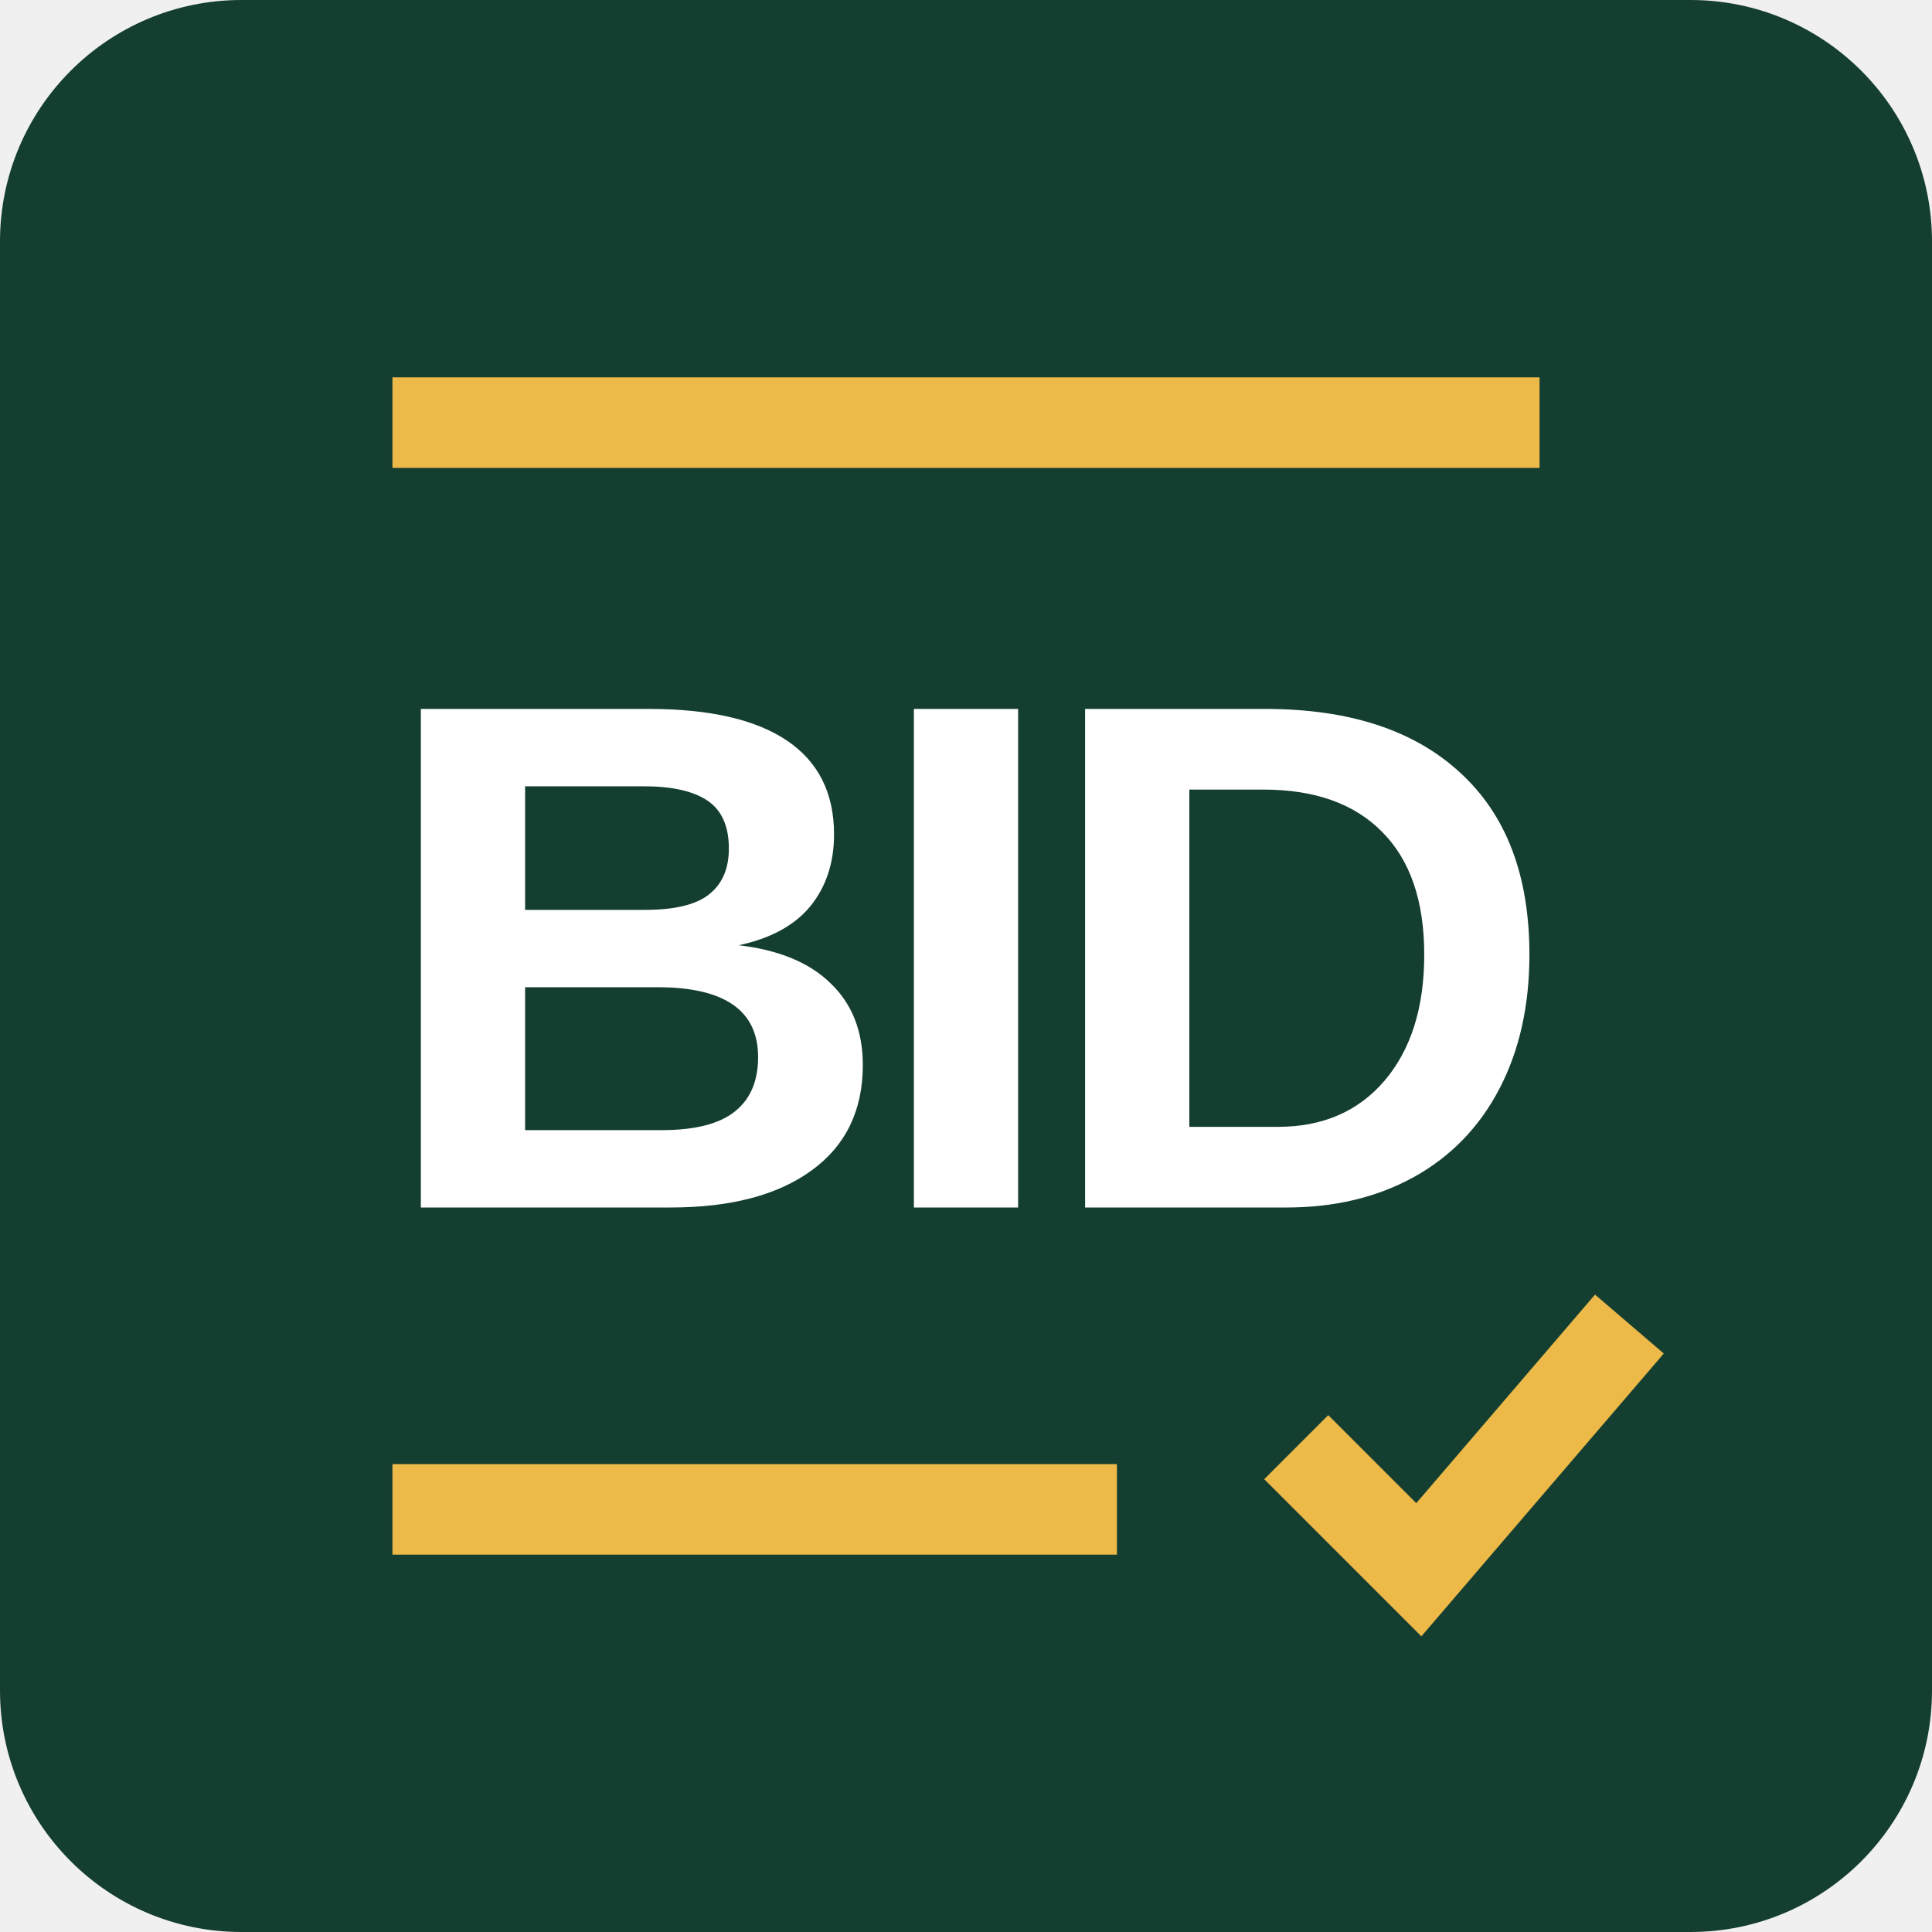
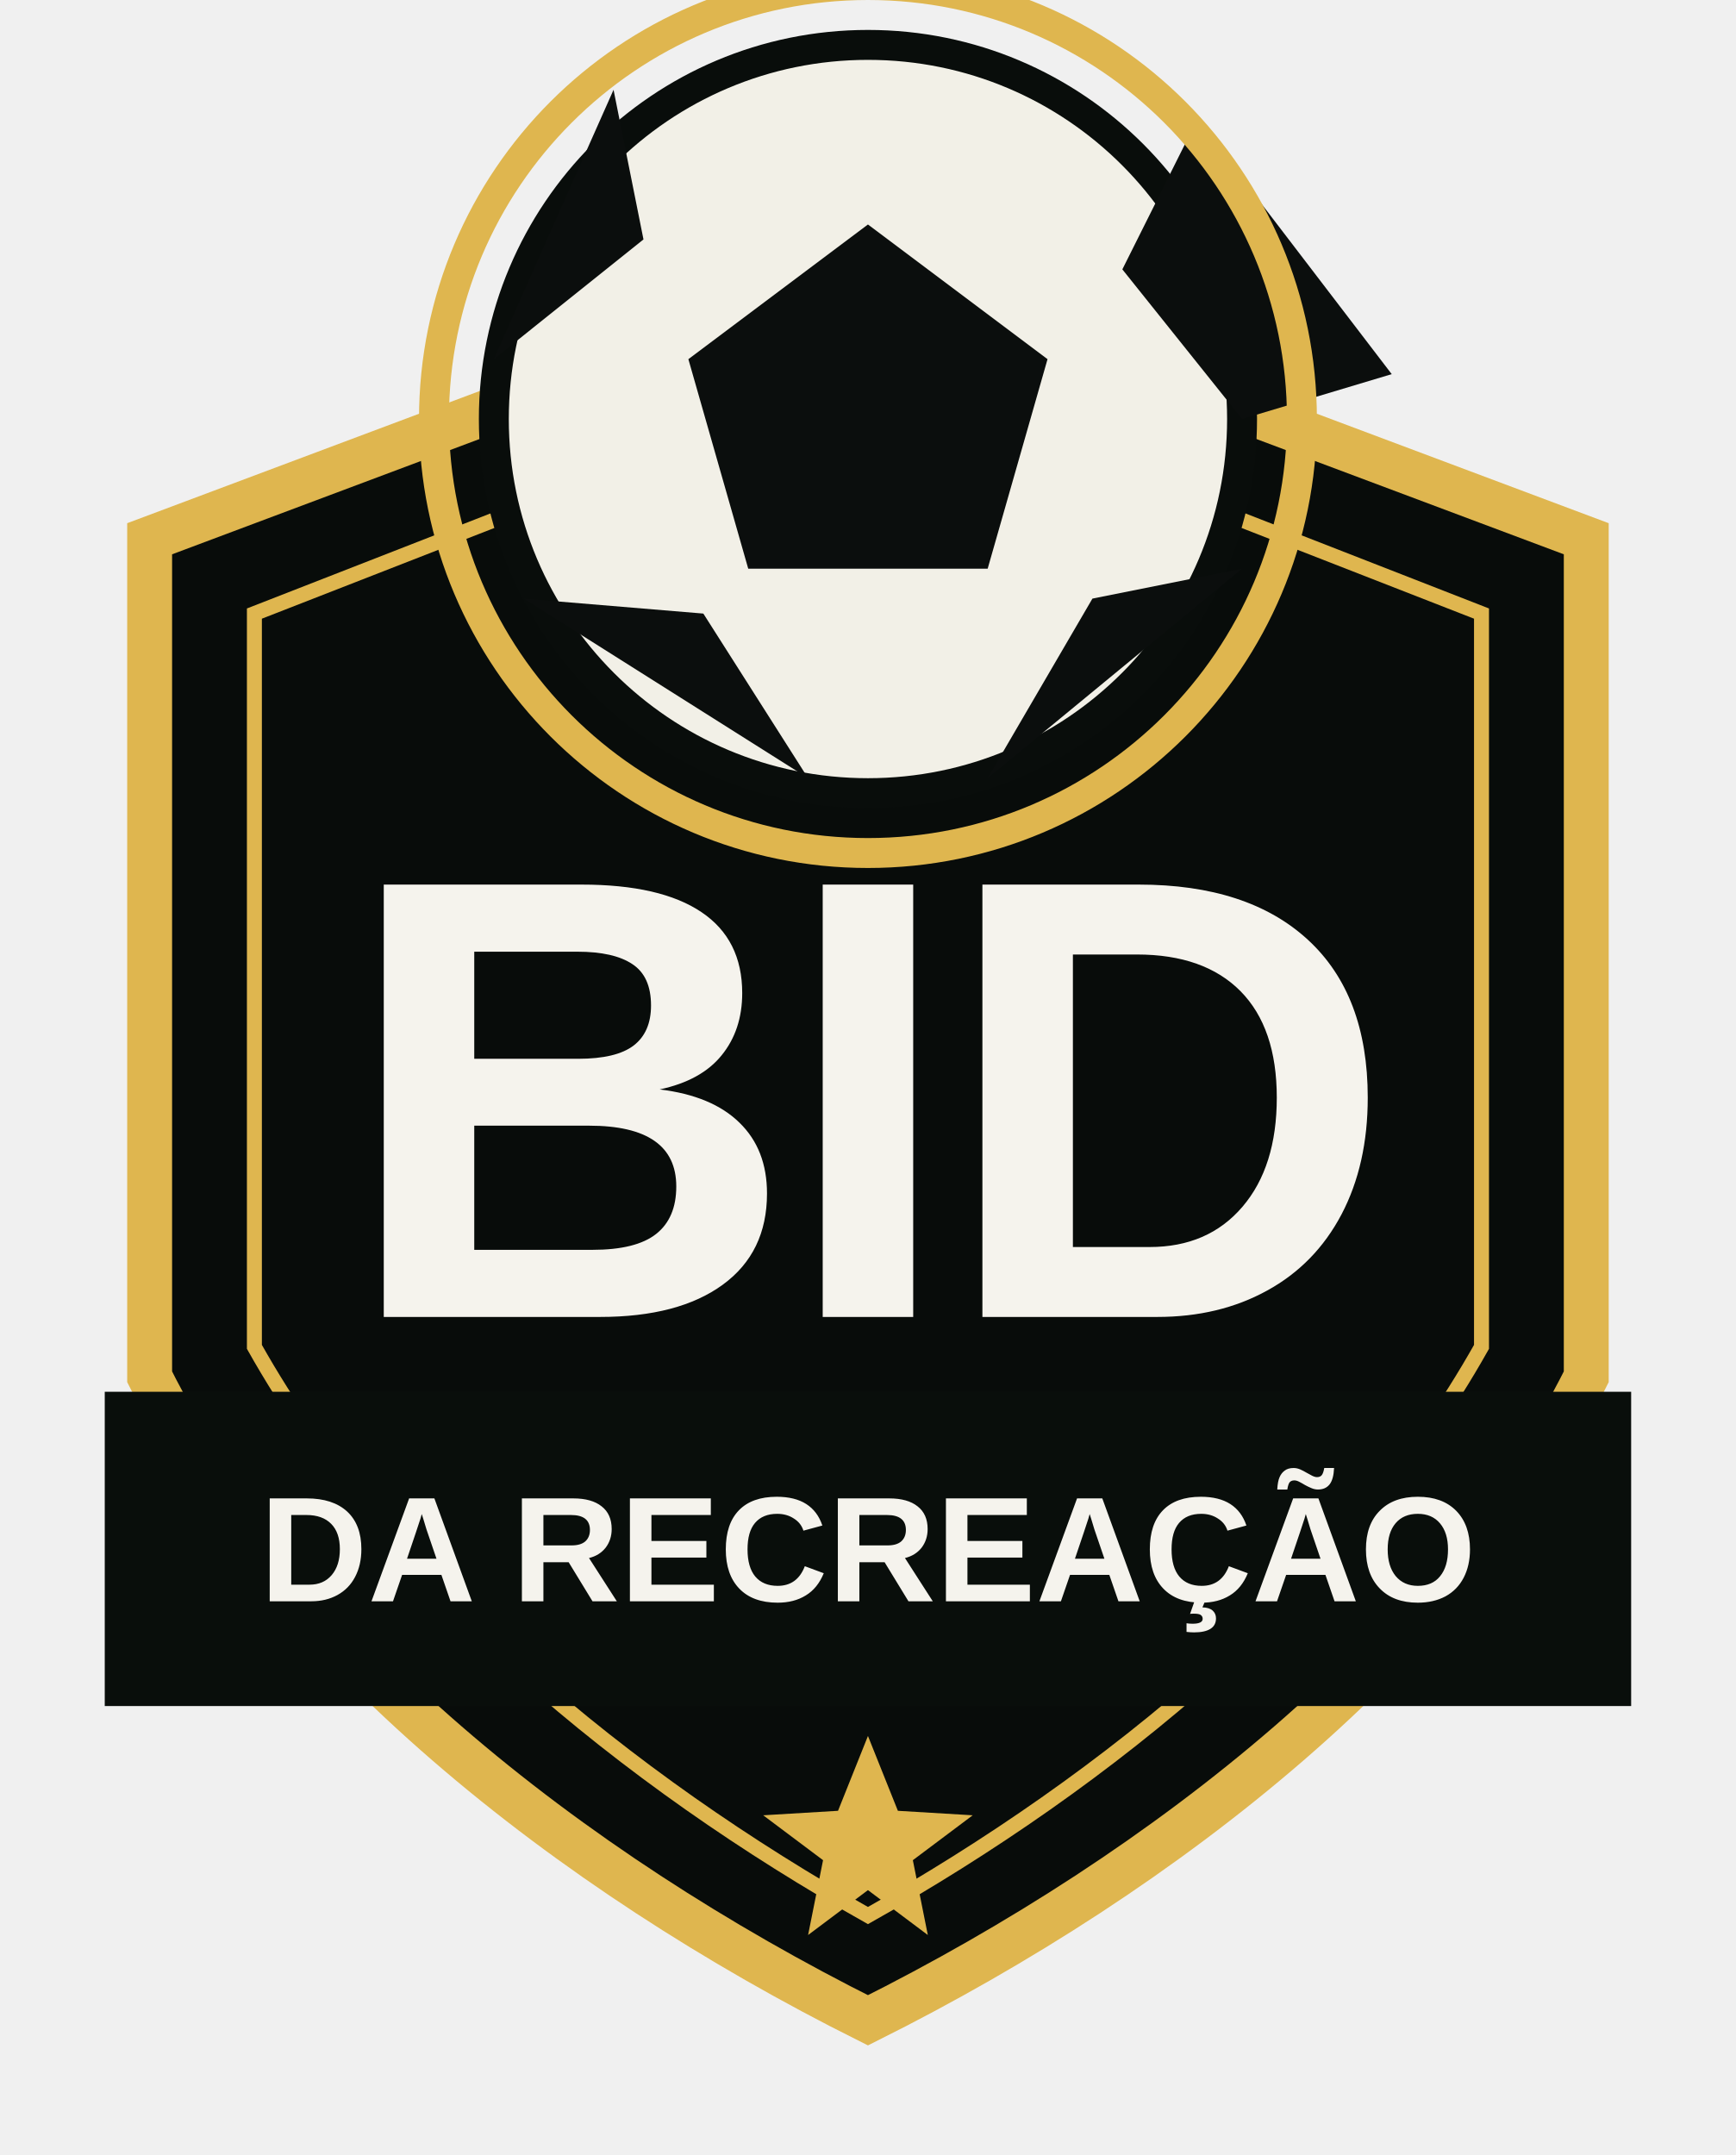
- <svg xmlns="http://www.w3.org/2000/svg" viewBox="0 0 64 64" fill="none">
-   <rect width="64" height="64" rx="8" fill="#143e30" />
-   <path d="M13 14h38M13 50h24" stroke="#edb949" stroke-width="3" />
-   <text x="32" y="40" fill="#fff" text-anchor="middle" font-family="Arial,sans-serif" font-size="24" font-weight="800" letter-spacing="-1">BID</text>
-   <path d="m44 49 3 3 6-7" stroke="#edb949" stroke-width="3" stroke-linecap="square" />
+ <svg xmlns="http://www.w3.org/2000/svg" viewBox="0 0 116 144" fill="none">
+   <path d="M58 18 106 36v56c-9 18-28 33-48 43-20-10-39-25-48-43V36z" fill="#080c0a" stroke="#dfb64f" stroke-width="3" />
+   <path d="m58 25 41 16v49c-9 16-25 29-41 38-16-9-32-22-41-38V41z" stroke="#dfb64f" />
+   <circle cx="58" cy="28" r="25" fill="#f2f0e7" stroke="#090d0b" stroke-width="2" />
+   <path d="m58 15 12 9-4 14H50l-4-14zm-25 9 10-8-2-10M80 8l-5 10 8 10 10-3M35 40l12 1 7 11M66 52l7-12 10-2" fill="#0b0e0d" />
+   <circle cx="58" cy="28" r="29" stroke="#dfb64f" stroke-width="2" />
+   <text x="58" y="88" text-anchor="middle" fill="#f5f3ed" font-family="Impact,Arial,sans-serif" font-size="42" font-weight="900" letter-spacing="-1">BID</text>
+   <path d="M7 93h102v21H7z" fill="#090e0b" />
+   <text x="58" y="107" text-anchor="middle" fill="#f5f3ed" font-family="Arial,sans-serif" font-size="10" font-weight="800">DA RECREAÇÃO</text>
+   <path d="m58 116 2 5 5 .3-4 3 1 5-4-3-4 3 1-5-4-3 5-.3z" fill="#dfb64f" />
</svg>
